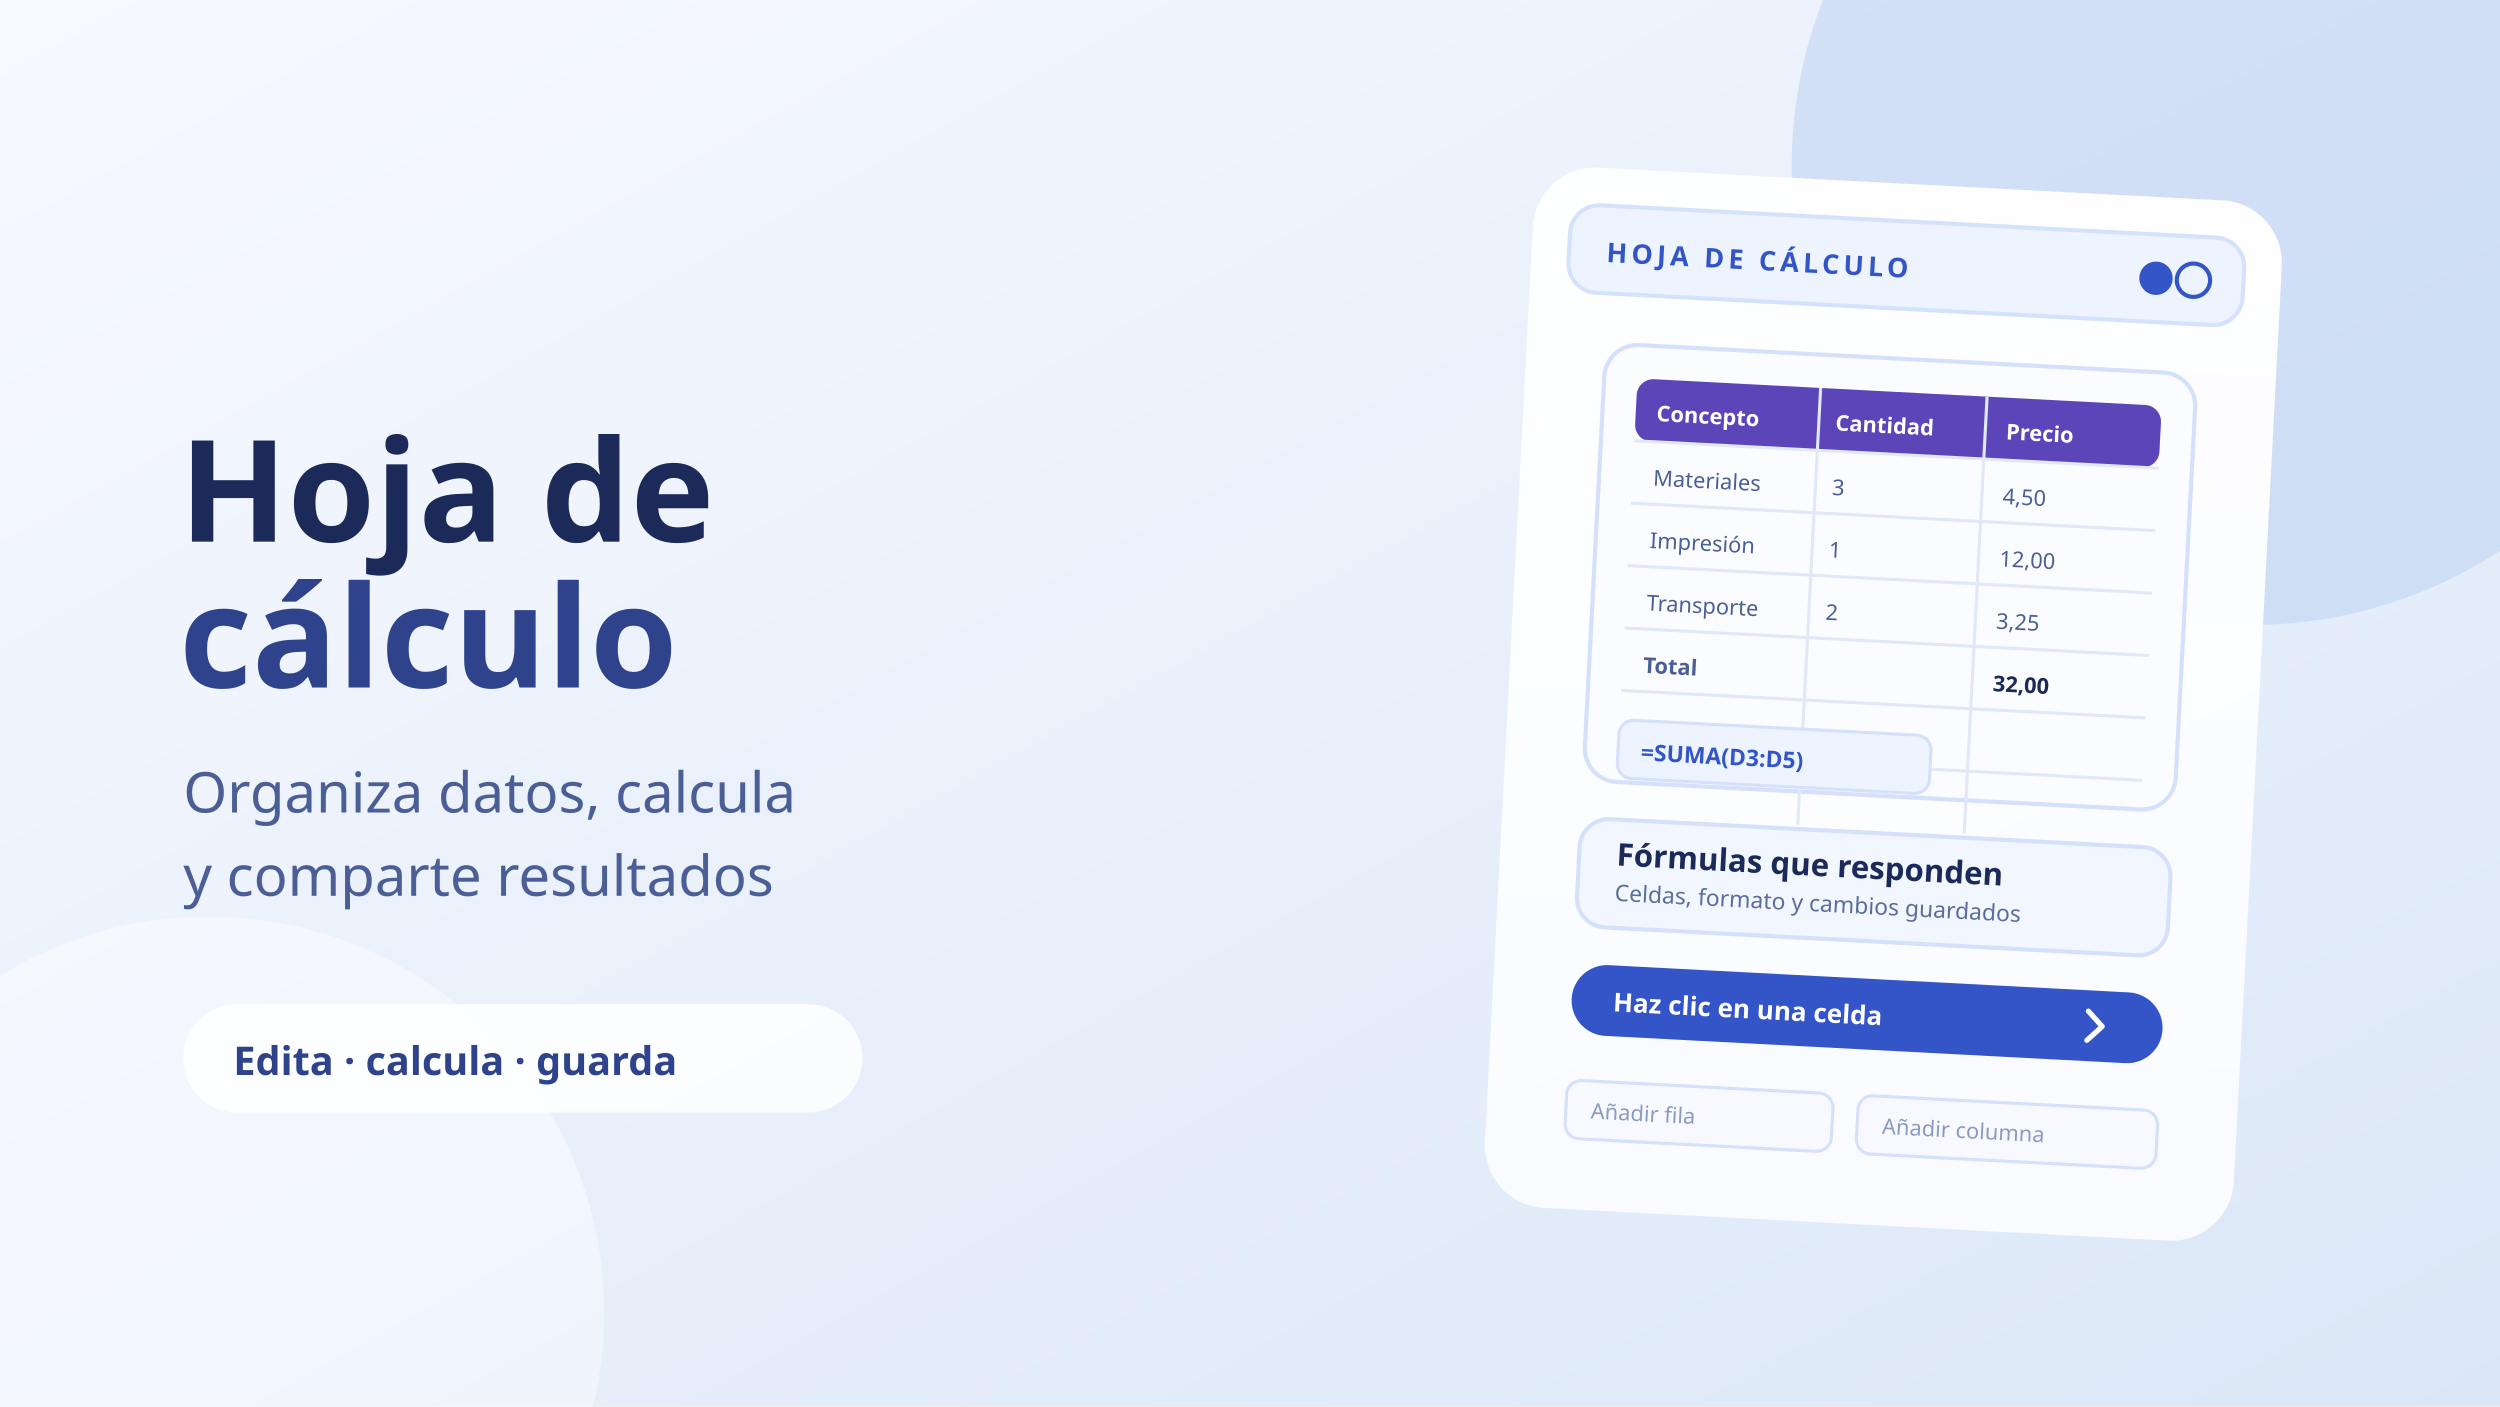
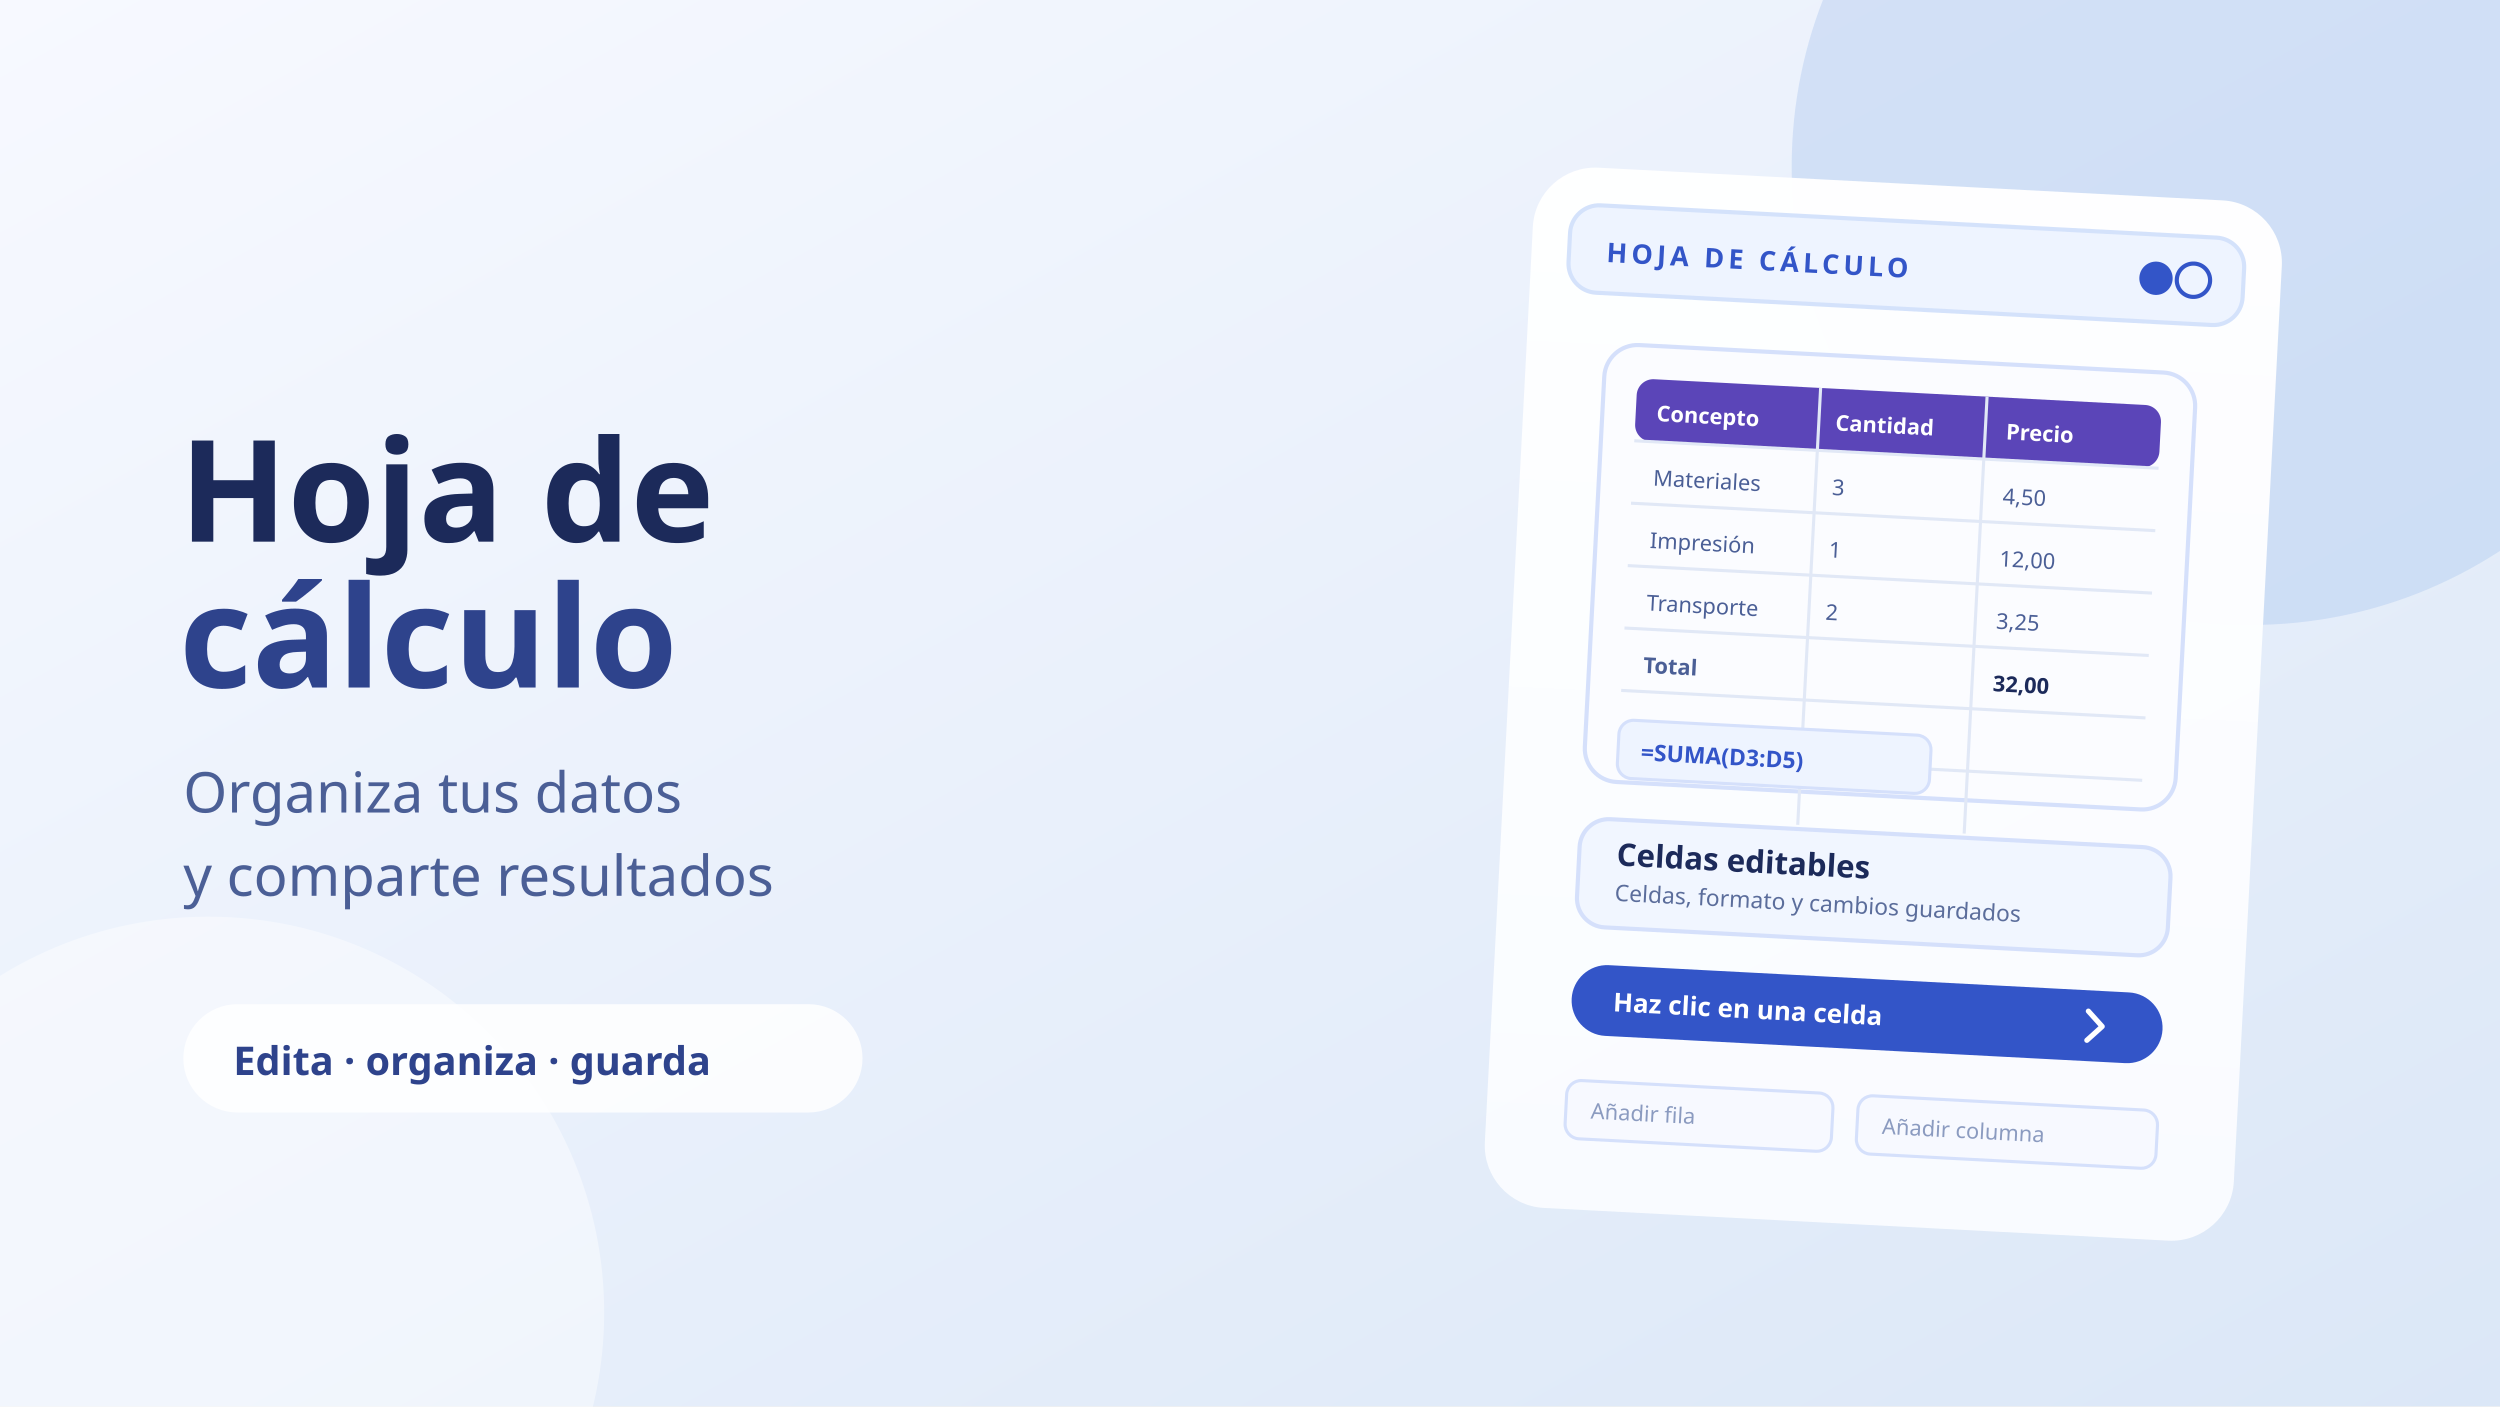
<svg xmlns="http://www.w3.org/2000/svg" viewBox="0 0 1200 675" role="img" aria-label="Portada de Hoja de cálculo">
  <defs>
    <linearGradient id="calc-bg" x1="0" y1="0" x2="1" y2="1">
      <stop offset="0" stop-color="#f7f9ff" />
      <stop offset="1" stop-color="#dbe7f7" />
    </linearGradient>
    <linearGradient id="calc-card" x1="0" y1="0" x2="0" y2="1">
      <stop offset="0" stop-color="#ffffff" />
      <stop offset="1" stop-color="#fafcff" />
    </linearGradient>
  </defs>
  <rect width="1200" height="675" fill="url(#calc-bg)" />
  <circle cx="1080" cy="80" r="220" fill="#aec8ef" opacity=".42" />
  <circle cx="100" cy="630" r="190" fill="#ffffff" opacity=".42" />
  <g transform="translate(0 30)" font-family="Instrument Sans, system-ui, sans-serif">
    <text x="86" y="230" fill="#1c2a5a" font-size="68" font-weight="700">Hoja de</text>
    <text x="86" y="300" fill="#2e438c" font-size="68" font-weight="700">cálculo</text>
-     <text x="88" y="360" fill="#4b5f96" font-size="27">Organiza datos, calcula</text>
+     <text x="88" y="360" fill="#4b5f96" font-size="27">Organiza tus datos</text>
    <text x="88" y="400" fill="#4b5f96" font-size="27">y comparte resultados</text>
    <g transform="translate(88 452)">
      <rect width="326" height="52" rx="26" fill="#ffffff" opacity=".84" />
-       <text x="24" y="34" fill="#2e438c" font-size="19" font-weight="600">Edita · calcula · guarda</text>
+       <text x="24" y="34" fill="#2e438c" font-size="19" font-weight="600">Edita · organiza · guarda</text>
    </g>
  </g>
  <g transform="translate(724 88) rotate(3 180 250)" font-family="Instrument Sans, system-ui, sans-serif">
    <rect width="360" height="500" rx="30" fill="url(#calc-card)" opacity=".97" />
    <rect x="18" y="18" width="324" height="42" rx="14" fill="#eef4ff" stroke="#d4e2fb" stroke-width="2" />
    <text x="36" y="45" fill="#3355c8" font-size="13" font-weight="700" letter-spacing="2">HOJA DE CÁLCULO</text>
    <circle cx="300" cy="39" r="8" fill="#3355c8" />
    <circle cx="318" cy="39" r="8" fill="#eef4ff" stroke="#3355c8" stroke-width="2" />
    <g transform="translate(38 84)">
      <rect width="284" height="210" rx="16" fill="#fbfcff" stroke="#d5e0fb" stroke-width="2" />
      <rect x="16" y="16" width="252" height="30" rx="8" fill="#5b45b8" />
      <g fill="#ffffff" font-size="10.5" font-weight="700">
        <text x="26" y="36">Concepto</text>
        <text x="112" y="36">Cantidad</text>
        <text x="194" y="36">Precio</text>
      </g>
      <g stroke="#e1e8f6" stroke-width="1.5">
        <path d="M16 46H268M16 76H268M16 106H268M16 136H268M16 166H268M16 196H268" />
        <path d="M104 16V226M184 16V226" />
      </g>
      <g fill="#4b5f96" font-size="10.5">
        <text x="26" y="67">Materiales</text>
        <text x="112" y="67">3</text>
        <text x="194" y="67">4,50</text>
        <text x="26" y="97">Impresión</text>
        <text x="112" y="97">1</text>
        <text x="194" y="97">12,00</text>
        <text x="26" y="127">Transporte</text>
        <text x="112" y="127">2</text>
        <text x="194" y="127">3,25</text>
        <text x="26" y="157" font-weight="700">Total</text>
        <text x="194" y="157" fill="#1c2a5a" font-weight="700">32,00</text>
      </g>
      <rect x="16" y="180" width="150" height="28" rx="7" fill="#eef4ff" stroke="#d5e0fb" stroke-width="1.5" />
      <text x="27" y="199" fill="#3355c8" font-size="11" font-weight="700">=SUMA(D3:D5)</text>
    </g>
    <rect x="38" y="312" width="284" height="52" rx="14" fill="#f1f6ff" stroke="#d5e0fb" stroke-width="2" />
-     <text x="56" y="334" fill="#1c2a5a" font-size="15" font-weight="700">Fórmulas que responden</text>
+     <text x="56" y="334" fill="#1c2a5a" font-size="15" font-weight="700">Celdas editables</text>
    <text x="56" y="351" fill="#5b6d9b" font-size="11">Celdas, formato y cambios guardados</text>
    <rect x="38" y="382" width="284" height="34" rx="17" fill="#3355c8" />
    <text x="58" y="404" fill="#ffffff" font-size="12.5" font-weight="700">Haz clic en una celda</text>
    <path d="M286 392l7 7-7 7" fill="none" stroke="#ffffff" stroke-width="2.5" stroke-linecap="round" stroke-linejoin="round" />
    <g transform="translate(38 438)" fill="#8b9bc0" font-size="10.5">
      <rect width="128" height="28" rx="7" fill="#f7f9ff" stroke="#d5e0fb" stroke-width="1.5" />
      <text x="12" y="18">Añadir fila</text>
      <rect x="140" width="144" height="28" rx="7" fill="#f7f9ff" stroke="#d5e0fb" stroke-width="1.5" />
      <text x="152" y="18">Añadir columna</text>
    </g>
  </g>
</svg>
